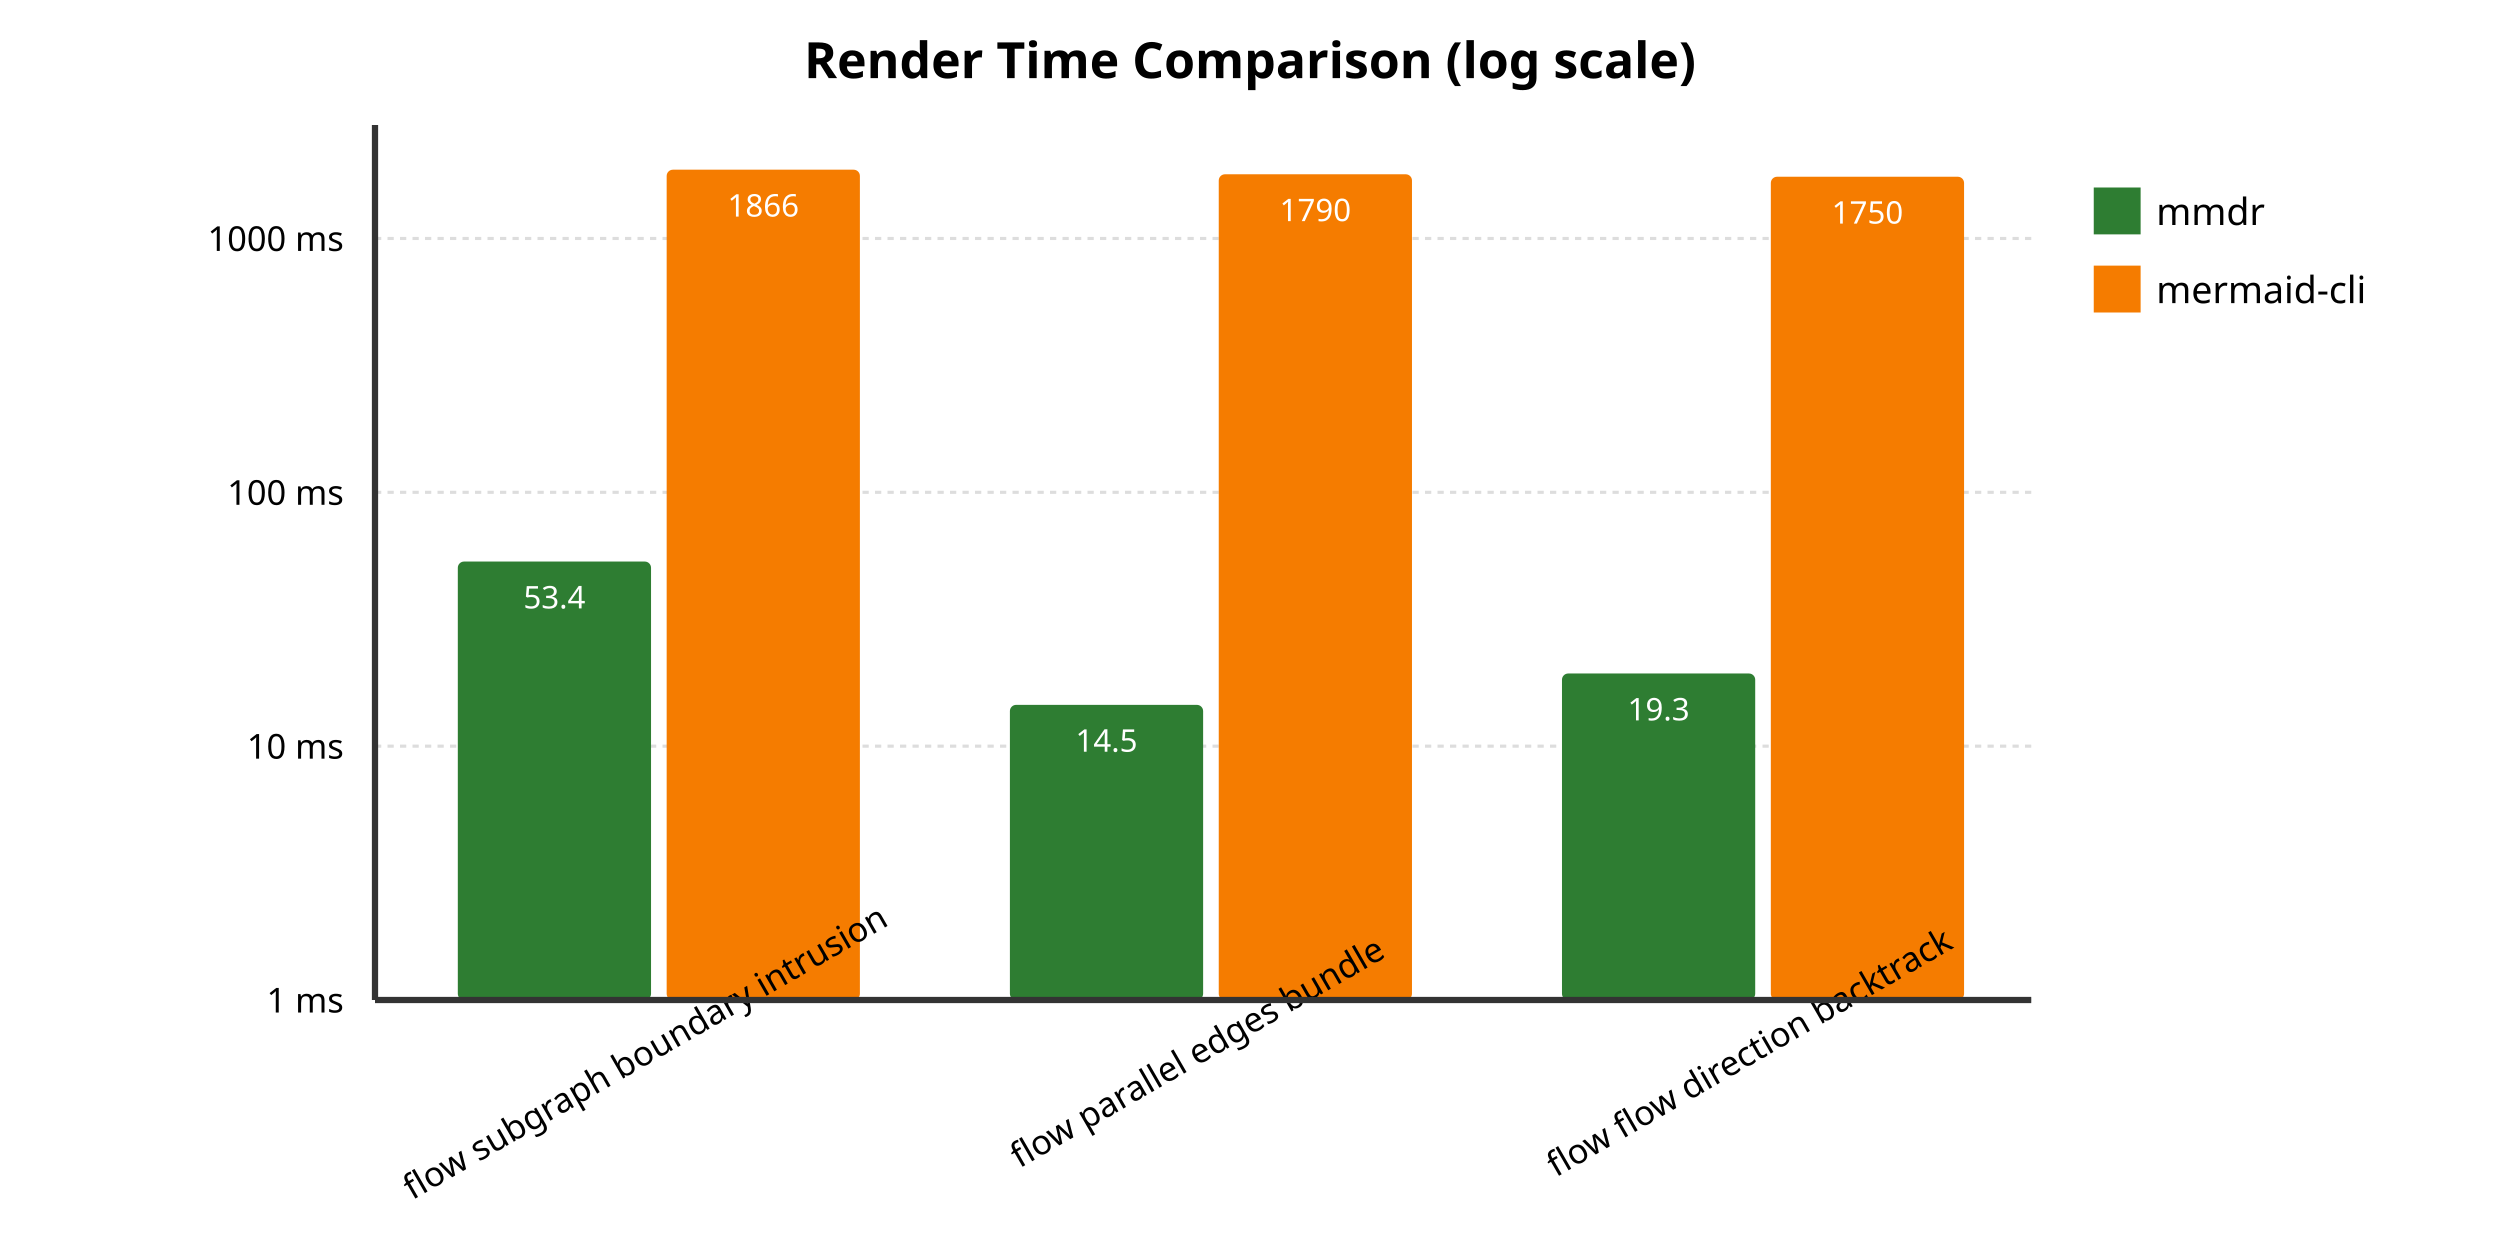
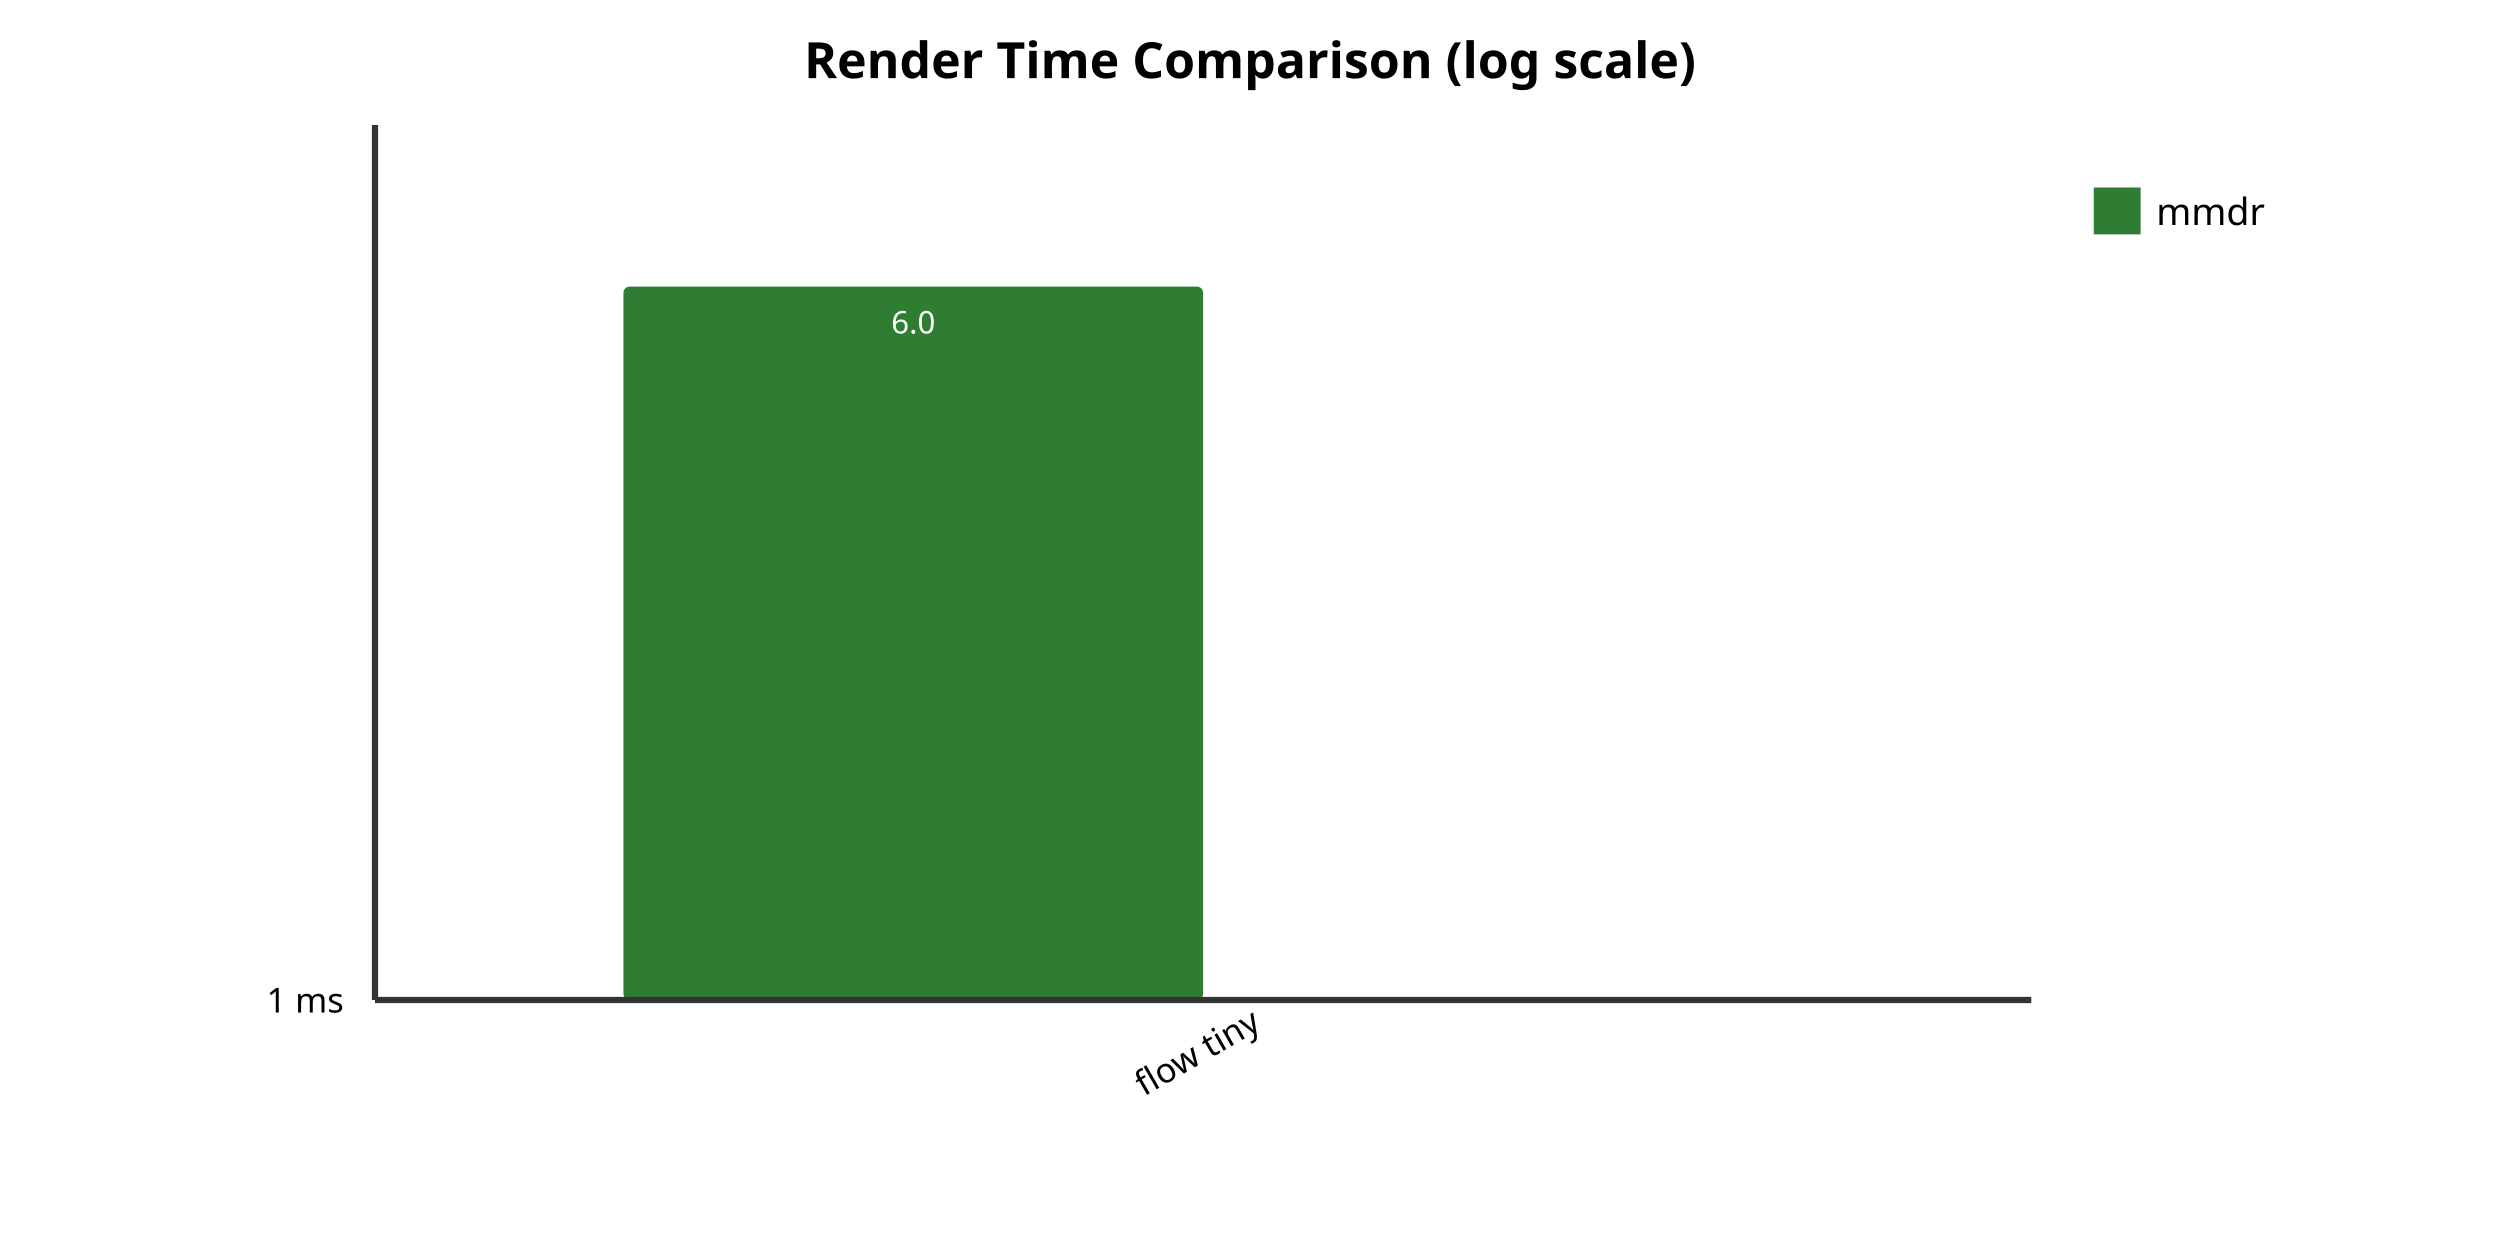
<svg xmlns="http://www.w3.org/2000/svg" viewBox="0 0 800 400">
  <rect width="800" height="400" fill="#FFFFFF" />
  <style>
  .title { font: bold 16px sans-serif; }
  .axis-label { font: 12px sans-serif; }
  .tick-label { font: 11px sans-serif; }
  .legend { font: 12px sans-serif; }
  .bar-mmdr { fill: #2e7d32; }
  .bar-cli { fill: #f57c00; }
  .bar-label { font: 10px sans-serif; fill: white; }
</style>
  <text x="400.0" y="25" text-anchor="middle" class="title">Render Time Comparison (log scale)</text>
  <line x1="120" y1="320.0" x2="650" y2="320.0" stroke="#ddd" stroke-dasharray="2,2" />
  <text x="110" y="324.0" text-anchor="end" class="tick-label">1 ms</text>
-   <line x1="120" y1="238.77" x2="650" y2="238.77" stroke="#ddd" stroke-dasharray="2,2" />
-   <text x="110" y="242.77" text-anchor="end" class="tick-label">10 ms</text>
-   <line x1="120" y1="157.541" x2="650" y2="157.541" stroke="#ddd" stroke-dasharray="2,2" />
-   <text x="110" y="161.541" text-anchor="end" class="tick-label">100 ms</text>
-   <line x1="120" y1="76.311" x2="650" y2="76.311" stroke="#ddd" stroke-dasharray="2,2" />
-   <text x="110" y="80.311" text-anchor="end" class="tick-label">1000 ms</text>
-   <rect x="146.5" y="179.696" width="61.833" height="140.304" class="bar-mmdr" rx="2" />
-   <text x="177.417" y="194.696" text-anchor="middle" class="bar-label">53.4</text>
-   <rect x="213.333" y="54.304" width="61.833" height="265.696" class="bar-cli" rx="2" />
-   <text x="244.25" y="69.304" text-anchor="middle" class="bar-label">1866</text>
-   <text x="208.333" y="340" text-anchor="middle" class="tick-label" transform="rotate(-30 208.3333 340)">flow subgraph boundary intrusion</text>
-   <rect x="323.167" y="225.556" width="61.833" height="94.444" class="bar-mmdr" rx="2" />
-   <text x="354.083" y="240.556" text-anchor="middle" class="bar-label">14.5</text>
-   <rect x="390" y="55.768" width="61.833" height="264.232" class="bar-cli" rx="2" />
-   <text x="420.917" y="70.768" text-anchor="middle" class="bar-label">1790</text>
-   <text x="385" y="340" text-anchor="middle" class="tick-label" transform="rotate(-30 385 340)">flow parallel edges bundle</text>
-   <rect x="499.833" y="215.517" width="61.833" height="104.483" class="bar-mmdr" rx="2" />
-   <text x="530.75" y="230.517" text-anchor="middle" class="bar-label">19.3</text>
-   <rect x="566.667" y="56.559" width="61.833" height="263.441" class="bar-cli" rx="2" />
-   <text x="597.583" y="71.559" text-anchor="middle" class="bar-label">1750</text>
-   <text x="561.667" y="340" text-anchor="middle" class="tick-label" transform="rotate(-30 561.6667 340)">flow flow direction backtrack</text>
+   <rect x="199.5" y="91.709" width="185.5" height="228.291" class="bar-mmdr" rx="2" />
+   <text x="292.25" y="106.709" text-anchor="middle" class="bar-label">6.0</text>
+   <text x="385.0" y="340" text-anchor="middle" class="tick-label" transform="rotate(-30 385.0 340)">flow tiny</text>
  <rect x="670" y="60" width="15" height="15" class="bar-mmdr" />
  <text x="690" y="72" class="legend">mmdr</text>
-   <rect x="670" y="85" width="15" height="15" class="bar-cli" />
-   <text x="690" y="97" class="legend">mermaid-cli</text>
  <line x1="120" y1="40" x2="120" y2="320" stroke="#333" stroke-width="2" />
  <line x1="120" y1="320" x2="650" y2="320" stroke="#333" stroke-width="2" />
</svg>
